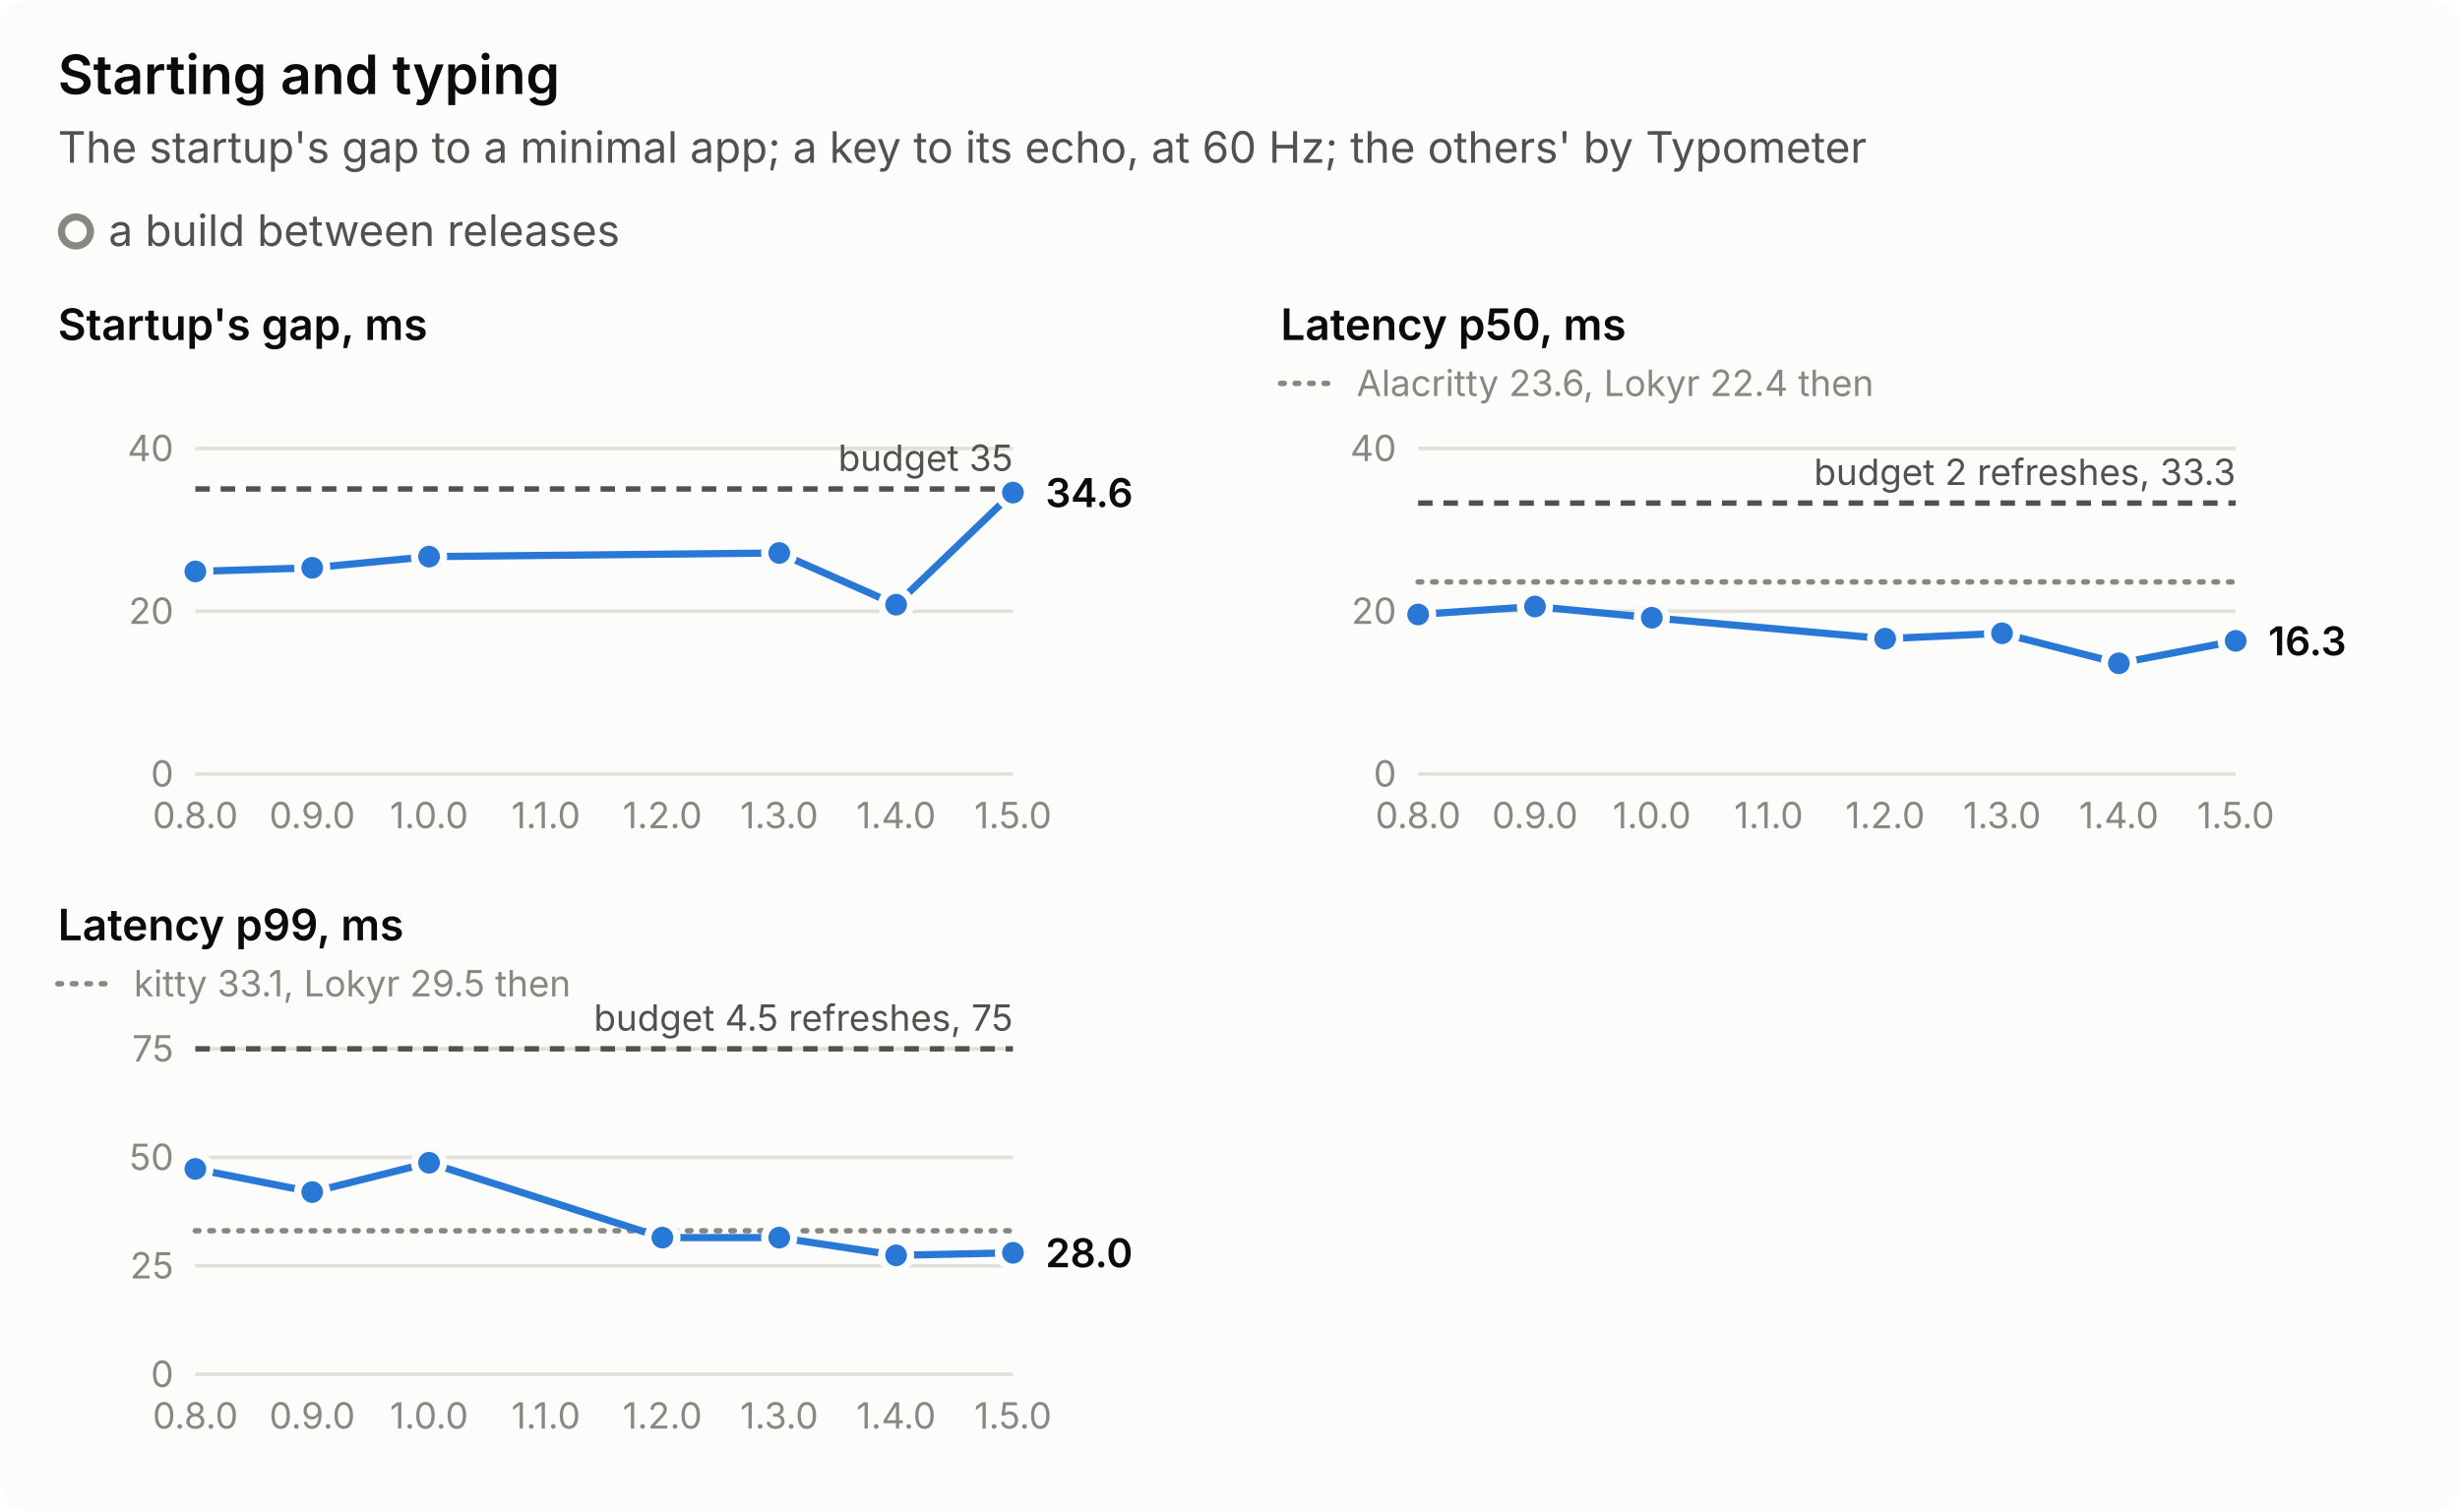
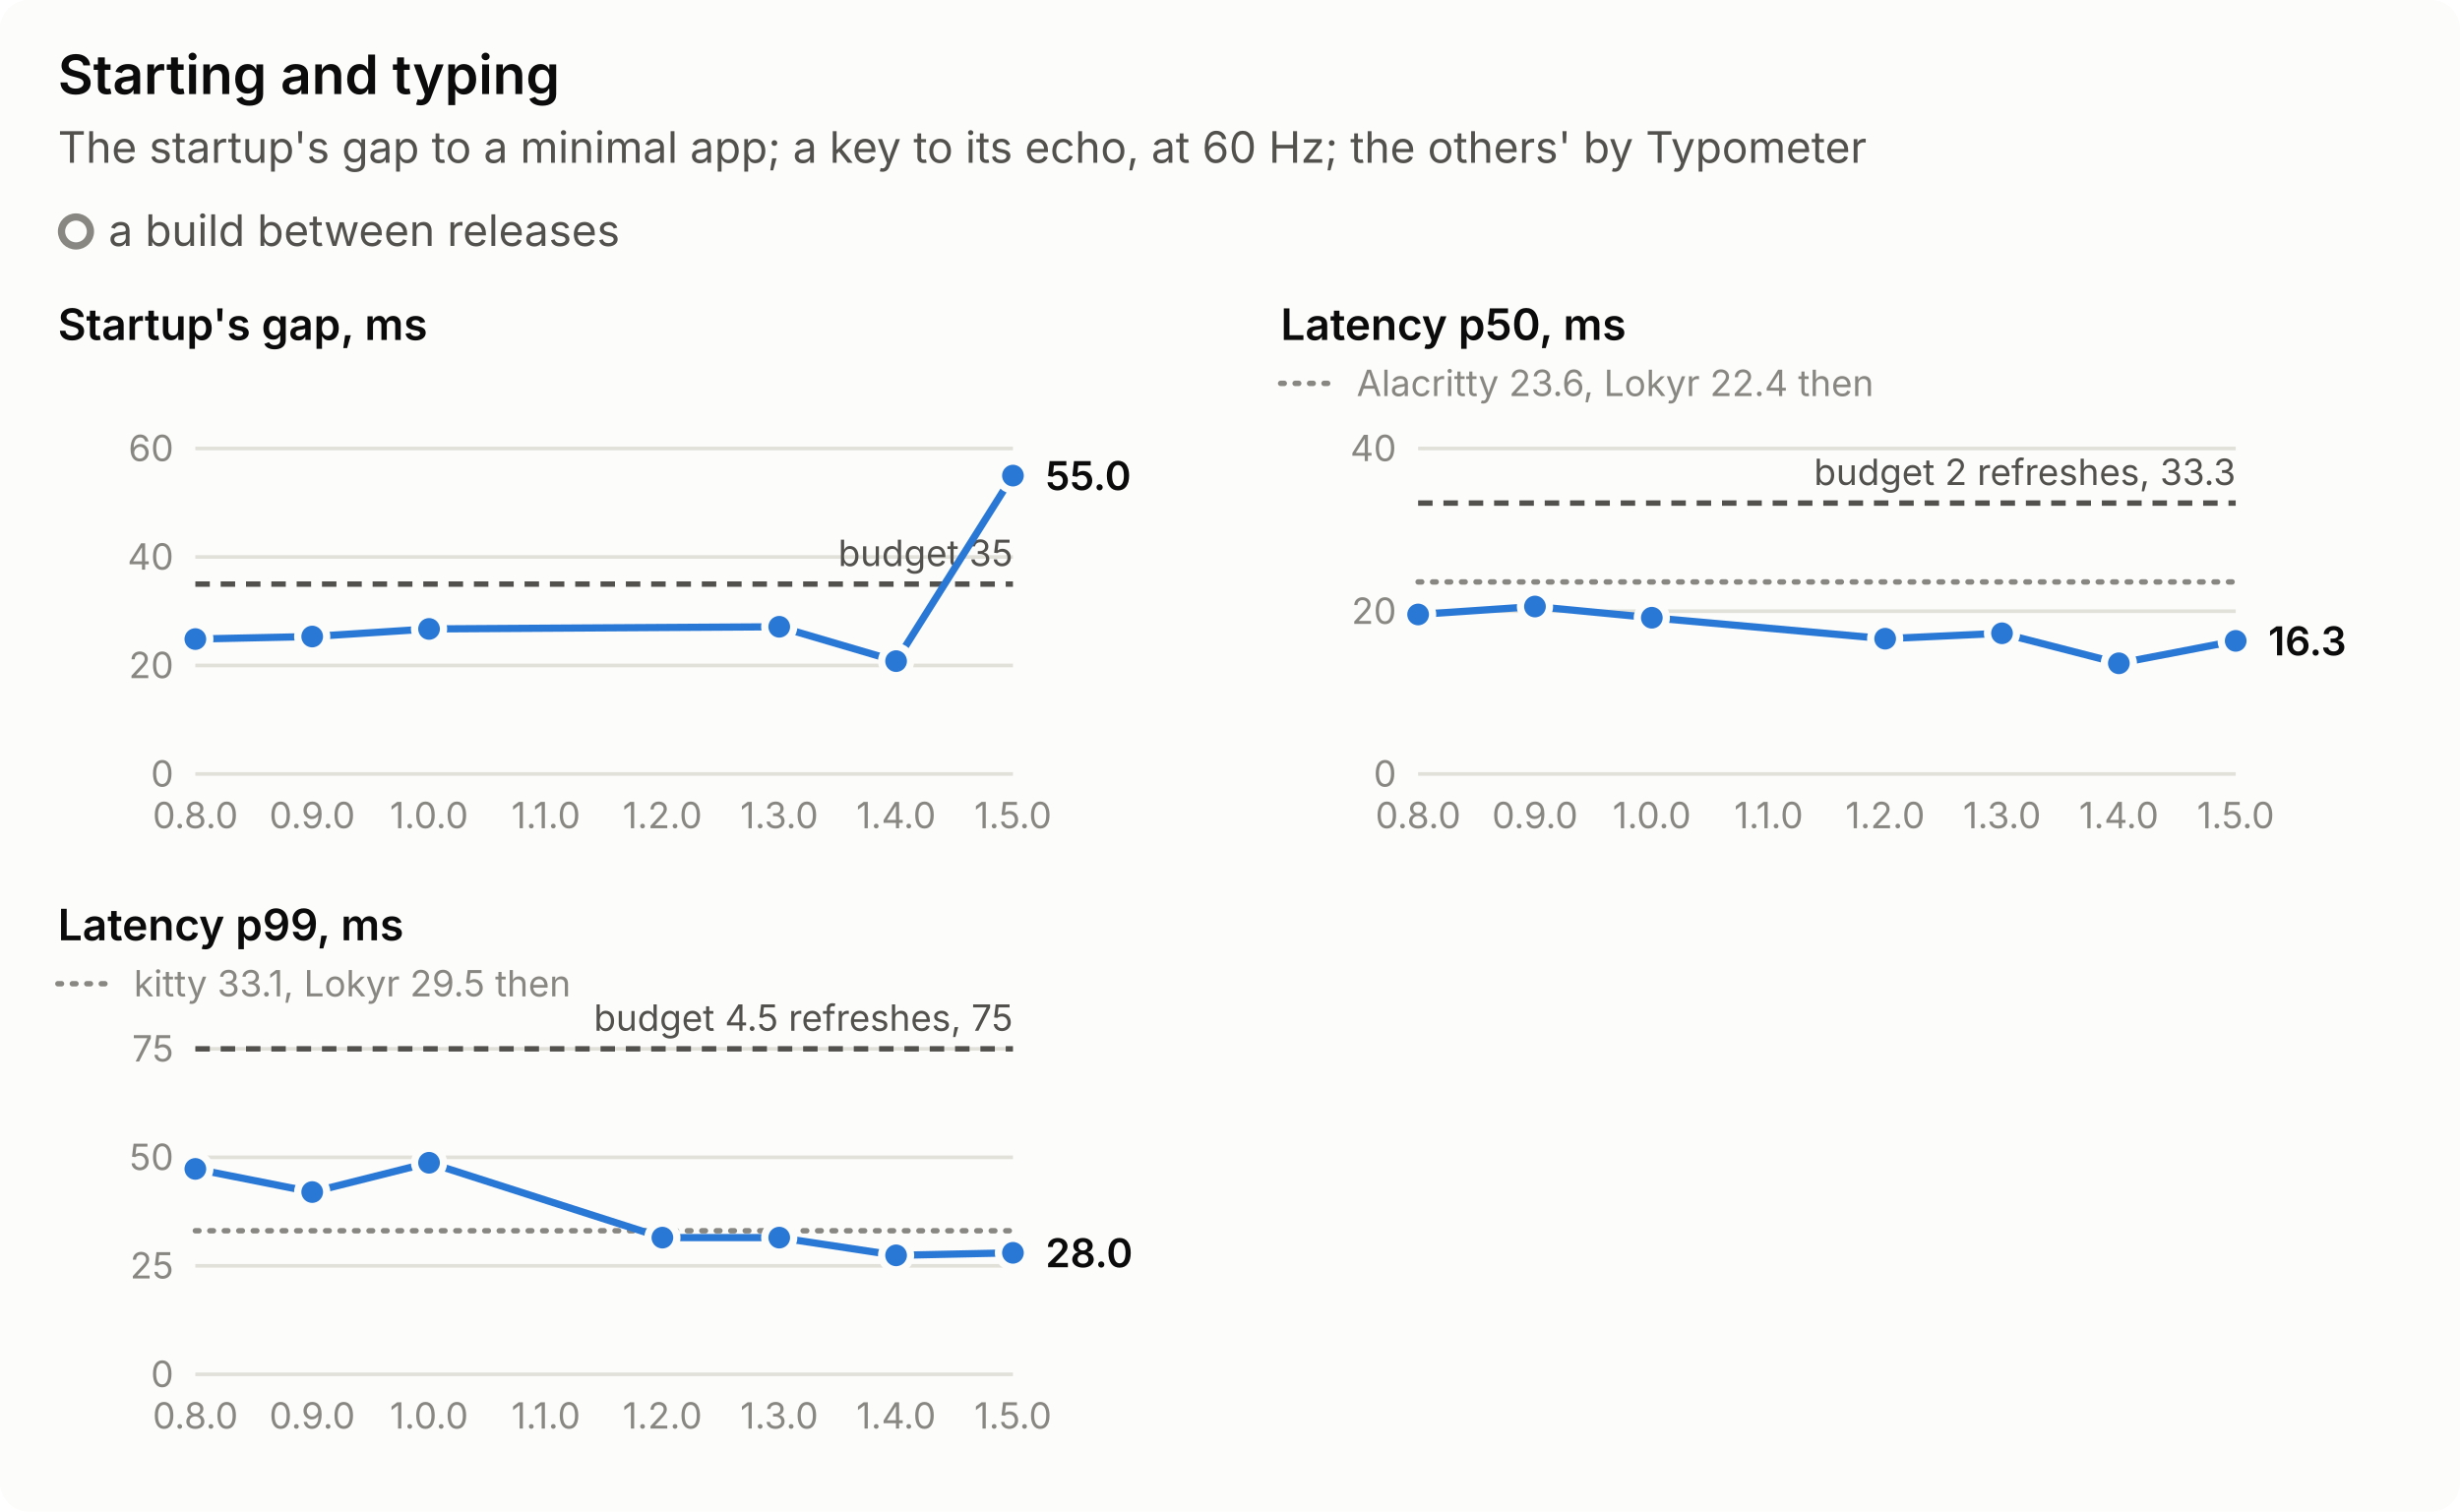
<svg xmlns="http://www.w3.org/2000/svg" class="chart" data-chart="trends" width="680" height="418" viewBox="0 0 680 418" role="img" aria-label="Starting and typing">
  <style>
  .chart .surface { fill: #fcfcfb; }
  .chart .primary { fill: #0b0b0b; }
  .chart .secondary { fill: #52514e; }
  .chart .muted { fill: #898781; }
  .chart .grid { stroke: #e1e0d9; }
  .chart .base { stroke: #c3c2b7; }
  .chart .accent { fill: #2a78d6; }
  .chart .context { fill: #898781; }
  .chart .accent-line { stroke: #2a78d6; }
  .chart .context-line { stroke: #898781; }
  .chart .second { fill: #eb6834; }
  .chart .second-line { stroke: #eb6834; }
  .chart .ring { stroke: #fcfcfb; }
  .chart .budget { stroke: #52514e; }
  .chart .column.on { fill: #2a78d6; fill-opacity: 0.08; }
  .chart text { font-family: system-ui, -apple-system, "Segoe UI", sans-serif; }
  .chart .tick { font-variant-numeric: tabular-nums; }
  .chart .column { fill: transparent; }
  .chart.hide-0 .s0, .chart.hide-1 .s1 { display: none; }
  .chart.hide-0 .legend-item[data-series="0"], .chart.hide-1 .legend-item[data-series="1"] { opacity: 0.4; }
  @media (prefers-color-scheme: dark) {
    .chart .surface { fill: #1a1a19; }
    .chart .primary { fill: #f0efec; }
    .chart .secondary { fill: #c3c2b7; }
    .chart .muted { fill: #898781; }
    .chart .grid { stroke: #2c2c2a; }
    .chart .base { stroke: #383835; }
    .chart .accent { fill: #3987e5; }
    .chart .context { fill: #6f6e69; }
    .chart .accent-line { stroke: #3987e5; }
    .chart .context-line { stroke: #6f6e69; }
    .chart .second { fill: #d95926; }
    .chart .second-line { stroke: #d95926; }
    .chart .ring { stroke: #1a1a19; }
    .chart .budget { stroke: #c3c2b7; }
    .chart .column.on { fill: #3987e5; fill-opacity: 0.16; }
  }
  .chart.dark .surface { fill: #1a1a19; }
  .chart.dark .primary { fill: #f0efec; }
  .chart.dark .secondary { fill: #c3c2b7; }
  .chart.dark .muted { fill: #898781; }
  .chart.dark .grid { stroke: #2c2c2a; }
  .chart.dark .base { stroke: #383835; }
  .chart.dark .accent { fill: #3987e5; }
  .chart.dark .context { fill: #6f6e69; }
  .chart.dark .accent-line { stroke: #3987e5; }
  .chart.dark .context-line { stroke: #6f6e69; }
  .chart.dark .second { fill: #d95926; }
  .chart.dark .second-line { stroke: #d95926; }
  .chart.dark .ring { stroke: #1a1a19; }
  .chart.dark .budget { stroke: #c3c2b7; }
  .chart.dark .column.on { fill: #3987e5; fill-opacity: 0.16; }
</style>
  <rect class="surface" width="680" height="418" rx="8" />
  <text class="primary" x="16" y="26" font-size="15" font-weight="600">Starting and typing</text>
  <text class="secondary" x="16" y="45" font-size="12">The startup's gap to a minimal app; a key to its echo, at 60 Hz; the others' by Typometer</text>
  <circle class="surface context-line" cx="21" cy="64" r="4" stroke-width="2" />
  <text class="secondary" x="30" y="68" font-size="12">a build between releases</text>
  <g class="panel" data-title="Startup's gap, ms" data-unit="ms" data-digits="1" data-budget="35" data-better="lower">
    <text class="primary" x="16.0" y="94" font-size="12" font-weight="600">Startup's gap, ms</text>
    <line class="grid" x1="54.0" y1="214.0" x2="280.0" y2="214.0" stroke-width="1" />
    <text class="muted tick" x="48.0" y="217.5" font-size="10" text-anchor="end">0</text>
-     <line class="grid" x1="54.0" y1="169.0" x2="280.0" y2="169.0" stroke-width="1" />
-     <text class="muted tick" x="48.0" y="172.5" font-size="10" text-anchor="end">20</text>
+     <line class="grid" x1="54.0" y1="184.0" x2="280.0" y2="184.0" stroke-width="1" />
+     <text class="muted tick" x="48.0" y="187.5" font-size="10" text-anchor="end">20</text>
+     <line class="grid" x1="54.0" y1="154.0" x2="280.0" y2="154.0" stroke-width="1" />
+     <text class="muted tick" x="48.0" y="157.5" font-size="10" text-anchor="end">40</text>
    <line class="grid" x1="54.0" y1="124.0" x2="280.0" y2="124.0" stroke-width="1" />
-     <text class="muted tick" x="48.0" y="127.5" font-size="10" text-anchor="end">40</text>
+     <text class="muted tick" x="48.0" y="127.5" font-size="10" text-anchor="end">60</text>
    <text class="muted" x="54.0" y="229.0" font-size="10" text-anchor="middle">0.8.0</text>
    <text class="muted" x="86.3" y="229.0" font-size="10" text-anchor="middle">0.9.0</text>
    <text class="muted" x="118.6" y="229.0" font-size="10" text-anchor="middle">1.0.0</text>
    <text class="muted" x="150.9" y="229.0" font-size="10" text-anchor="middle">1.1.0</text>
    <text class="muted" x="183.1" y="229.0" font-size="10" text-anchor="middle">1.2.0</text>
    <text class="muted" x="215.4" y="229.0" font-size="10" text-anchor="middle">1.3.0</text>
    <text class="muted" x="247.7" y="229.0" font-size="10" text-anchor="middle">1.4.0</text>
    <text class="muted" x="280.0" y="229.0" font-size="10" text-anchor="middle">1.5.0</text>
    <rect class="column" x="44.0" y="118.0" width="26.1" height="116" data-release="0.8.0" data-index="0" data-report="ab-F4-25.md" />
    <rect class="column" x="70.1" y="118.0" width="32.3" height="116" data-release="0.9.0" data-index="1" data-report="ab-F4-42.md" />
    <rect class="column" x="102.4" y="118.0" width="32.3" height="116" data-release="1.0.0" data-index="2" data-report="ab-F3-85.md" />
    <rect class="column" x="134.7" y="118.0" width="32.3" height="116" data-release="1.1.0" data-index="3" data-report="ab-F3b-20.md" />
    <rect class="column" x="167.0" y="118.0" width="32.3" height="116" data-release="1.2.0" data-index="4" data-report="ab-F3b-29.md" />
    <rect class="column" x="199.3" y="118.0" width="32.3" height="116" data-release="1.3.0" data-index="5" data-report="ab-F5a-17.md" />
    <rect class="column" x="231.6" y="118.0" width="32.3" height="116" data-release="1.4.0" data-index="6" data-report="ab-F5a-78.md" />
    <rect class="column" x="263.9" y="118.0" width="26.1" height="116" data-release="1.5.0" data-index="7" data-report="ab-F5b-20.md" />
-     <line class="budget" x1="54.0" y1="135.2" x2="280.0" y2="135.2" stroke-width="1.5" stroke-dasharray="4 3" />
-     <text class="secondary" x="280.0" y="130.2" font-size="10" text-anchor="end">budget 35</text>
-     <line class="accent-line s0" x1="54.0" y1="158.0" x2="86.3" y2="157.0" stroke-width="2" stroke-linecap="round" />
-     <line class="accent-line s0" x1="86.3" y1="157.0" x2="118.6" y2="153.9" stroke-width="2" stroke-linecap="round" />
-     <line class="accent-line s0" x1="118.6" y1="153.9" x2="215.4" y2="152.9" stroke-width="2" stroke-linecap="round" />
-     <line class="accent-line s0" x1="215.4" y1="152.9" x2="247.7" y2="167.2" stroke-width="2" stroke-linecap="round" />
-     <line class="accent-line s0" x1="247.7" y1="167.2" x2="280.0" y2="136.2" stroke-width="2" stroke-linecap="round" />
-     <circle class="accent ring s0" cx="54.0" cy="158.0" r="4" stroke-width="2" data-release="0.8.0" data-series="0" data-value="24.9" />
-     <circle class="accent ring s0" cx="86.3" cy="157.0" r="4" stroke-width="2" data-release="0.9.0" data-series="0" data-value="25.35" />
-     <circle class="accent ring s0" cx="118.6" cy="153.9" r="4" stroke-width="2" data-release="1.0.0" data-series="0" data-value="26.72" />
-     <circle class="accent ring s0" cx="215.4" cy="152.9" r="4" stroke-width="2" data-release="1.3.0" data-series="0" data-value="27.15" />
-     <circle class="accent ring s0" cx="247.7" cy="167.2" r="4" stroke-width="2" data-release="1.4.0" data-series="0" data-value="20.8" />
-     <circle class="accent ring s0" cx="280.0" cy="136.2" r="4" stroke-width="2" data-release="1.5.0" data-series="0" data-value="34.6" />
-     <text class="primary tick s0" x="289.0" y="140.2" font-size="11" font-weight="600">34.6</text>
+     <line class="budget" x1="54.0" y1="161.5" x2="280.0" y2="161.5" stroke-width="1.5" stroke-dasharray="4 3" />
+     <text class="secondary" x="280.0" y="156.5" font-size="10" text-anchor="end">budget 35</text>
+     <line class="accent-line s0" x1="54.0" y1="176.7" x2="86.3" y2="176.0" stroke-width="2" stroke-linecap="round" />
+     <line class="accent-line s0" x1="86.3" y1="176.0" x2="118.6" y2="173.9" stroke-width="2" stroke-linecap="round" />
+     <line class="accent-line s0" x1="118.6" y1="173.9" x2="215.4" y2="173.3" stroke-width="2" stroke-linecap="round" />
+     <line class="accent-line s0" x1="215.4" y1="173.3" x2="247.7" y2="182.8" stroke-width="2" stroke-linecap="round" />
+     <line class="accent-line s0" x1="247.7" y1="182.8" x2="280.0" y2="131.5" stroke-width="2" stroke-linecap="round" />
+     <circle class="accent ring s0" cx="54.0" cy="176.7" r="4" stroke-width="2" data-release="0.8.0" data-series="0" data-value="24.9" />
+     <circle class="accent ring s0" cx="86.3" cy="176.0" r="4" stroke-width="2" data-release="0.9.0" data-series="0" data-value="25.35" />
+     <circle class="accent ring s0" cx="118.6" cy="173.9" r="4" stroke-width="2" data-release="1.0.0" data-series="0" data-value="26.72" />
+     <circle class="accent ring s0" cx="215.4" cy="173.3" r="4" stroke-width="2" data-release="1.3.0" data-series="0" data-value="27.15" />
+     <circle class="accent ring s0" cx="247.7" cy="182.8" r="4" stroke-width="2" data-release="1.4.0" data-series="0" data-value="20.8" />
+     <circle class="accent ring s0" cx="280.0" cy="131.5" r="4" stroke-width="2" data-release="1.5.0" data-series="0" data-value="55" />
+     <text class="primary tick s0" x="289.0" y="135.5" font-size="11" font-weight="600">55.0</text>
  </g>
  <g class="panel" data-title="Latency p50, ms" data-unit="ms" data-digits="1" data-budget="33.3" data-better="lower">
    <text class="primary" x="354.0" y="94" font-size="12" font-weight="600">Latency p50, ms</text>
    <line class="grid" x1="392.0" y1="214.0" x2="618.0" y2="214.0" stroke-width="1" />
    <text class="muted tick" x="386.0" y="217.5" font-size="10" text-anchor="end">0</text>
    <line class="grid" x1="392.0" y1="169.0" x2="618.0" y2="169.0" stroke-width="1" />
    <text class="muted tick" x="386.0" y="172.5" font-size="10" text-anchor="end">20</text>
    <line class="grid" x1="392.0" y1="124.0" x2="618.0" y2="124.0" stroke-width="1" />
    <text class="muted tick" x="386.0" y="127.5" font-size="10" text-anchor="end">40</text>
    <text class="muted" x="392.0" y="229.0" font-size="10" text-anchor="middle">0.8.0</text>
    <text class="muted" x="424.3" y="229.0" font-size="10" text-anchor="middle">0.9.0</text>
    <text class="muted" x="456.6" y="229.0" font-size="10" text-anchor="middle">1.0.0</text>
    <text class="muted" x="488.9" y="229.0" font-size="10" text-anchor="middle">1.1.0</text>
    <text class="muted" x="521.1" y="229.0" font-size="10" text-anchor="middle">1.2.0</text>
    <text class="muted" x="553.4" y="229.0" font-size="10" text-anchor="middle">1.3.0</text>
    <text class="muted" x="585.7" y="229.0" font-size="10" text-anchor="middle">1.4.0</text>
    <text class="muted" x="618.0" y="229.0" font-size="10" text-anchor="middle">1.5.0</text>
    <rect class="column" x="382.0" y="118.0" width="26.1" height="116" data-release="0.8.0" data-index="0" data-report="ab-F4-25.md" />
    <rect class="column" x="408.1" y="118.0" width="32.3" height="116" data-release="0.9.0" data-index="1" data-report="ab-F4-42.md" />
    <rect class="column" x="440.4" y="118.0" width="32.3" height="116" data-release="1.0.0" data-index="2" data-report="ab-F3-85.md" />
    <rect class="column" x="472.7" y="118.0" width="32.3" height="116" data-release="1.1.0" data-index="3" data-report="ab-F3b-20.md" />
    <rect class="column" x="505.0" y="118.0" width="32.3" height="116" data-release="1.2.0" data-index="4" data-report="ab-F3b-29.md" />
    <rect class="column" x="537.3" y="118.0" width="32.3" height="116" data-release="1.3.0" data-index="5" data-report="ab-F5a-17.md" />
    <rect class="column" x="569.6" y="118.0" width="32.3" height="116" data-release="1.4.0" data-index="6" data-report="ab-F5a-78.md" />
    <rect class="column" x="601.9" y="118.0" width="26.1" height="116" data-release="1.5.0" data-index="7" data-report="ab-F5b-20.md" />
    <line class="budget" x1="392.0" y1="139.1" x2="618.0" y2="139.1" stroke-width="1.5" stroke-dasharray="4 3" />
    <text class="secondary" x="618.0" y="134.1" font-size="10" text-anchor="end">budget 2 refreshes, 33.3</text>
    <line class="context-line s0" x1="392.0" y1="160.9" x2="618.0" y2="160.9" stroke-width="1.5" stroke-dasharray="1 3" stroke-linecap="round" />
    <line class="context-line" x1="354.0" y1="106.0" x2="369.0" y2="106.0" stroke-width="1.5" stroke-dasharray="1 3" stroke-linecap="round" />
    <text class="muted" x="375.0" y="109.5" font-size="10">Alacritty 23.6, Lokyr 22.4 then</text>
    <line class="accent-line s0" x1="392.0" y1="169.9" x2="424.3" y2="167.7" stroke-width="2" stroke-linecap="round" />
    <line class="accent-line s0" x1="424.3" y1="167.7" x2="456.6" y2="170.8" stroke-width="2" stroke-linecap="round" />
    <line class="accent-line s0" x1="456.6" y1="170.8" x2="521.1" y2="176.6" stroke-width="2" stroke-linecap="round" />
    <line class="accent-line s0" x1="521.1" y1="176.6" x2="553.4" y2="175.1" stroke-width="2" stroke-linecap="round" />
    <line class="accent-line s0" x1="553.4" y1="175.1" x2="585.7" y2="183.4" stroke-width="2" stroke-linecap="round" />
    <line class="accent-line s0" x1="585.7" y1="183.4" x2="618.0" y2="177.2" stroke-width="2" stroke-linecap="round" />
    <circle class="accent ring s0" cx="392.0" cy="169.9" r="4" stroke-width="2" data-release="0.8.0" data-series="0" data-value="19.6" />
    <circle class="accent ring s0" cx="424.3" cy="167.7" r="4" stroke-width="2" data-release="0.9.0" data-series="0" data-value="20.58" />
    <circle class="accent ring s0" cx="456.6" cy="170.8" r="4" stroke-width="2" data-release="1.0.0" data-series="0" data-value="19.22" />
    <circle class="accent ring s0" cx="521.1" cy="176.6" r="4" stroke-width="2" data-release="1.2.0" data-series="0" data-value="16.61" />
    <circle class="accent ring s0" cx="553.4" cy="175.1" r="4" stroke-width="2" data-release="1.3.0" data-series="0" data-value="17.276" />
    <circle class="accent ring s0" cx="585.7" cy="183.4" r="4" stroke-width="2" data-release="1.4.0" data-series="0" data-value="13.59" />
    <circle class="accent ring s0" cx="618.0" cy="177.2" r="4" stroke-width="2" data-release="1.5.0" data-series="0" data-value="16.339" />
    <text class="primary tick s0" x="627.0" y="181.2" font-size="11" font-weight="600">16.3</text>
  </g>
  <g class="panel" data-title="Latency p99, ms" data-unit="ms" data-digits="1" data-budget="75" data-better="lower">
    <text class="primary" x="16.0" y="260" font-size="12" font-weight="600">Latency p99, ms</text>
    <line class="grid" x1="54.0" y1="380.0" x2="280.0" y2="380.0" stroke-width="1" />
    <text class="muted tick" x="48.0" y="383.5" font-size="10" text-anchor="end">0</text>
    <line class="grid" x1="54.0" y1="350.0" x2="280.0" y2="350.0" stroke-width="1" />
    <text class="muted tick" x="48.0" y="353.5" font-size="10" text-anchor="end">25</text>
    <line class="grid" x1="54.0" y1="320.0" x2="280.0" y2="320.0" stroke-width="1" />
    <text class="muted tick" x="48.0" y="323.5" font-size="10" text-anchor="end">50</text>
    <line class="grid" x1="54.0" y1="290.0" x2="280.0" y2="290.0" stroke-width="1" />
    <text class="muted tick" x="48.0" y="293.5" font-size="10" text-anchor="end">75</text>
    <text class="muted" x="54.0" y="395.0" font-size="10" text-anchor="middle">0.8.0</text>
    <text class="muted" x="86.3" y="395.0" font-size="10" text-anchor="middle">0.9.0</text>
    <text class="muted" x="118.6" y="395.0" font-size="10" text-anchor="middle">1.0.0</text>
    <text class="muted" x="150.9" y="395.0" font-size="10" text-anchor="middle">1.1.0</text>
    <text class="muted" x="183.1" y="395.0" font-size="10" text-anchor="middle">1.2.0</text>
    <text class="muted" x="215.4" y="395.0" font-size="10" text-anchor="middle">1.3.0</text>
    <text class="muted" x="247.7" y="395.0" font-size="10" text-anchor="middle">1.4.0</text>
    <text class="muted" x="280.0" y="395.0" font-size="10" text-anchor="middle">1.5.0</text>
    <rect class="column" x="44.0" y="284.0" width="26.1" height="116" data-release="0.8.0" data-index="0" data-report="ab-F4-25.md" />
    <rect class="column" x="70.1" y="284.0" width="32.3" height="116" data-release="0.9.0" data-index="1" data-report="ab-F4-42.md" />
    <rect class="column" x="102.4" y="284.0" width="32.3" height="116" data-release="1.0.0" data-index="2" data-report="ab-F3-85.md" />
    <rect class="column" x="134.7" y="284.0" width="32.3" height="116" data-release="1.1.0" data-index="3" data-report="ab-F3b-20.md" />
    <rect class="column" x="167.0" y="284.0" width="32.3" height="116" data-release="1.2.0" data-index="4" data-report="ab-F3b-29.md" />
    <rect class="column" x="199.3" y="284.0" width="32.3" height="116" data-release="1.3.0" data-index="5" data-report="ab-F5a-17.md" />
    <rect class="column" x="231.6" y="284.0" width="32.3" height="116" data-release="1.4.0" data-index="6" data-report="ab-F5a-78.md" />
    <rect class="column" x="263.9" y="284.0" width="26.1" height="116" data-release="1.5.0" data-index="7" data-report="ab-F5b-20.md" />
    <line class="budget" x1="54.0" y1="290.0" x2="280.0" y2="290.0" stroke-width="1.5" stroke-dasharray="4 3" />
    <text class="secondary" x="280.0" y="285.0" font-size="10" text-anchor="end">budget 4.5 refreshes, 75</text>
    <line class="context-line s0" x1="54.0" y1="340.3" x2="280.0" y2="340.3" stroke-width="1.5" stroke-dasharray="1 3" stroke-linecap="round" />
    <line class="context-line" x1="16.0" y1="272.0" x2="31.0" y2="272.0" stroke-width="1.5" stroke-dasharray="1 3" stroke-linecap="round" />
    <text class="muted" x="37.0" y="275.5" font-size="10">kitty 33.1, Lokyr 29.5 then</text>
    <line class="accent-line s0" x1="54.0" y1="323.2" x2="86.3" y2="329.6" stroke-width="2" stroke-linecap="round" />
    <line class="accent-line s0" x1="86.3" y1="329.6" x2="118.6" y2="321.5" stroke-width="2" stroke-linecap="round" />
    <line class="accent-line s0" x1="118.6" y1="321.5" x2="183.1" y2="342.2" stroke-width="2" stroke-linecap="round" />
    <line class="accent-line s0" x1="183.1" y1="342.2" x2="215.4" y2="342.2" stroke-width="2" stroke-linecap="round" />
    <line class="accent-line s0" x1="215.4" y1="342.2" x2="247.7" y2="347.1" stroke-width="2" stroke-linecap="round" />
    <line class="accent-line s0" x1="247.7" y1="347.1" x2="280.0" y2="346.4" stroke-width="2" stroke-linecap="round" />
    <circle class="accent ring s0" cx="54.0" cy="323.2" r="4" stroke-width="2" data-release="0.8.0" data-series="0" data-value="47.3" />
    <circle class="accent ring s0" cx="86.3" cy="329.6" r="4" stroke-width="2" data-release="0.9.0" data-series="0" data-value="42.04" />
    <circle class="accent ring s0" cx="118.6" cy="321.5" r="4" stroke-width="2" data-release="1.0.0" data-series="0" data-value="48.73" />
    <circle class="accent ring s0" cx="183.1" cy="342.2" r="4" stroke-width="2" data-release="1.2.0" data-series="0" data-value="31.47" />
    <circle class="accent ring s0" cx="215.4" cy="342.2" r="4" stroke-width="2" data-release="1.3.0" data-series="0" data-value="31.485" />
    <circle class="accent ring s0" cx="247.7" cy="347.1" r="4" stroke-width="2" data-release="1.4.0" data-series="0" data-value="27.45" />
    <circle class="accent ring s0" cx="280.0" cy="346.4" r="4" stroke-width="2" data-release="1.5.0" data-series="0" data-value="27.969" />
    <text class="primary tick s0" x="289.0" y="350.4" font-size="11" font-weight="600">28.0</text>
  </g>
</svg>
